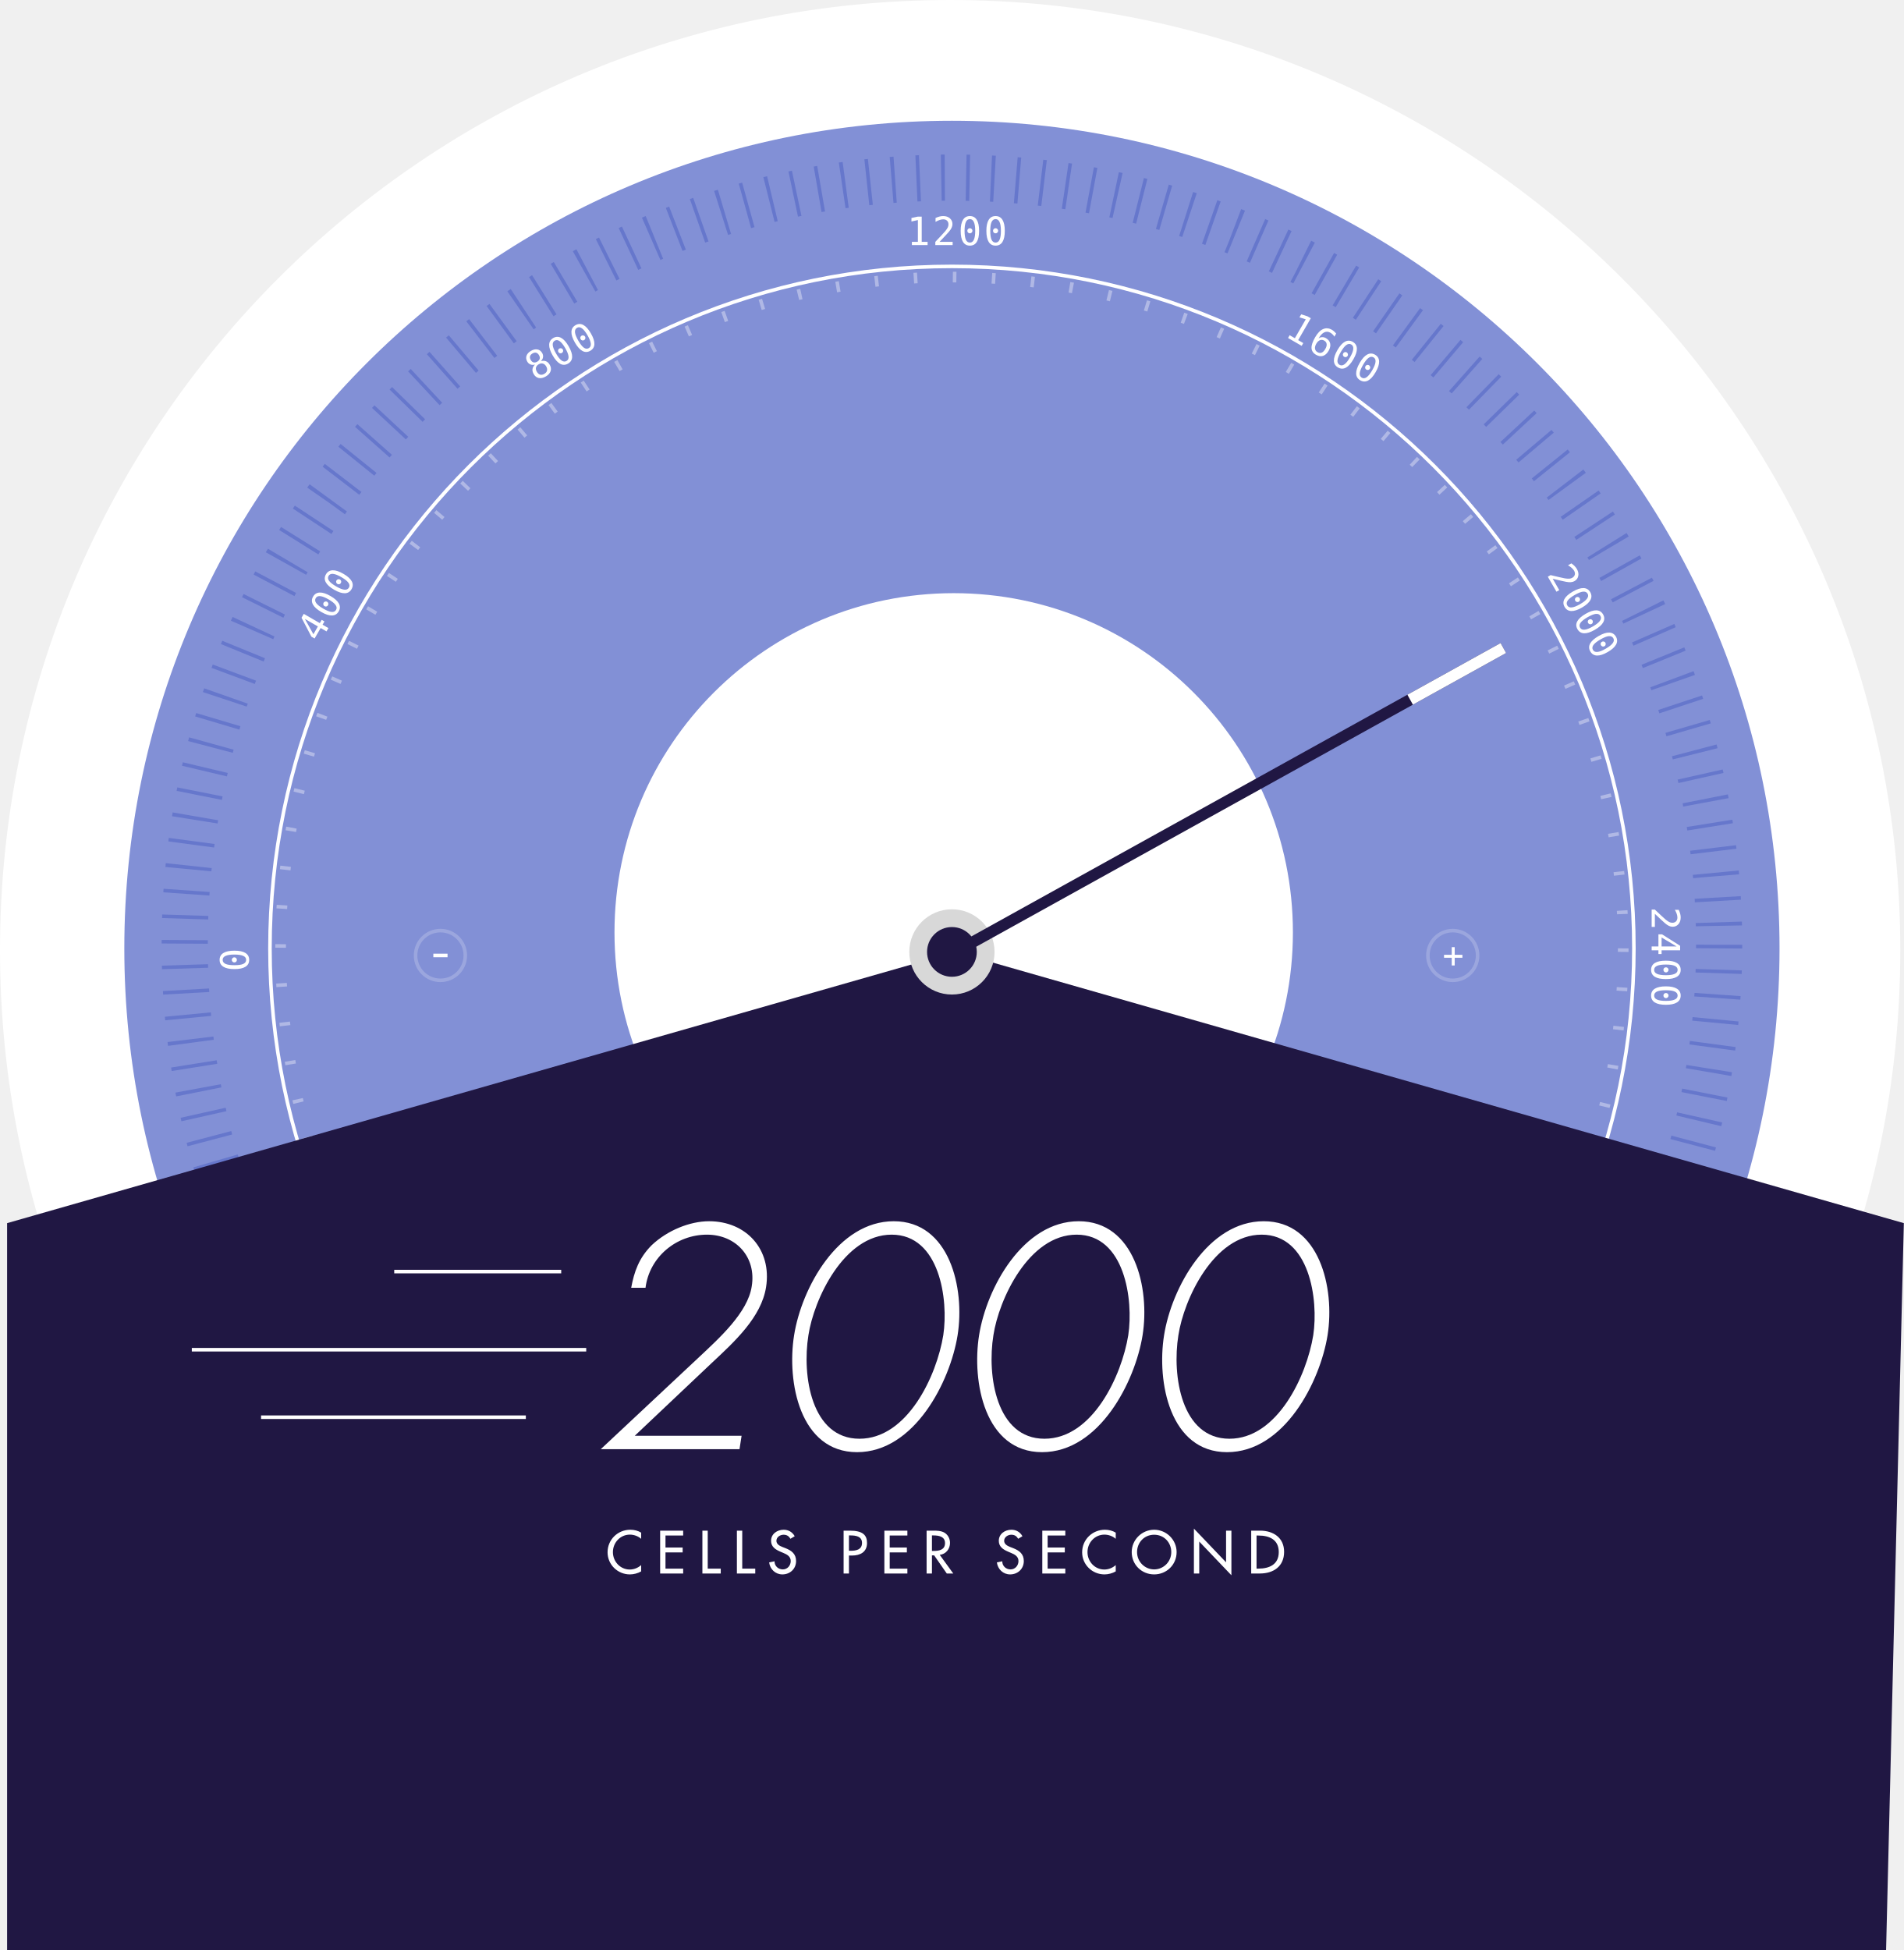
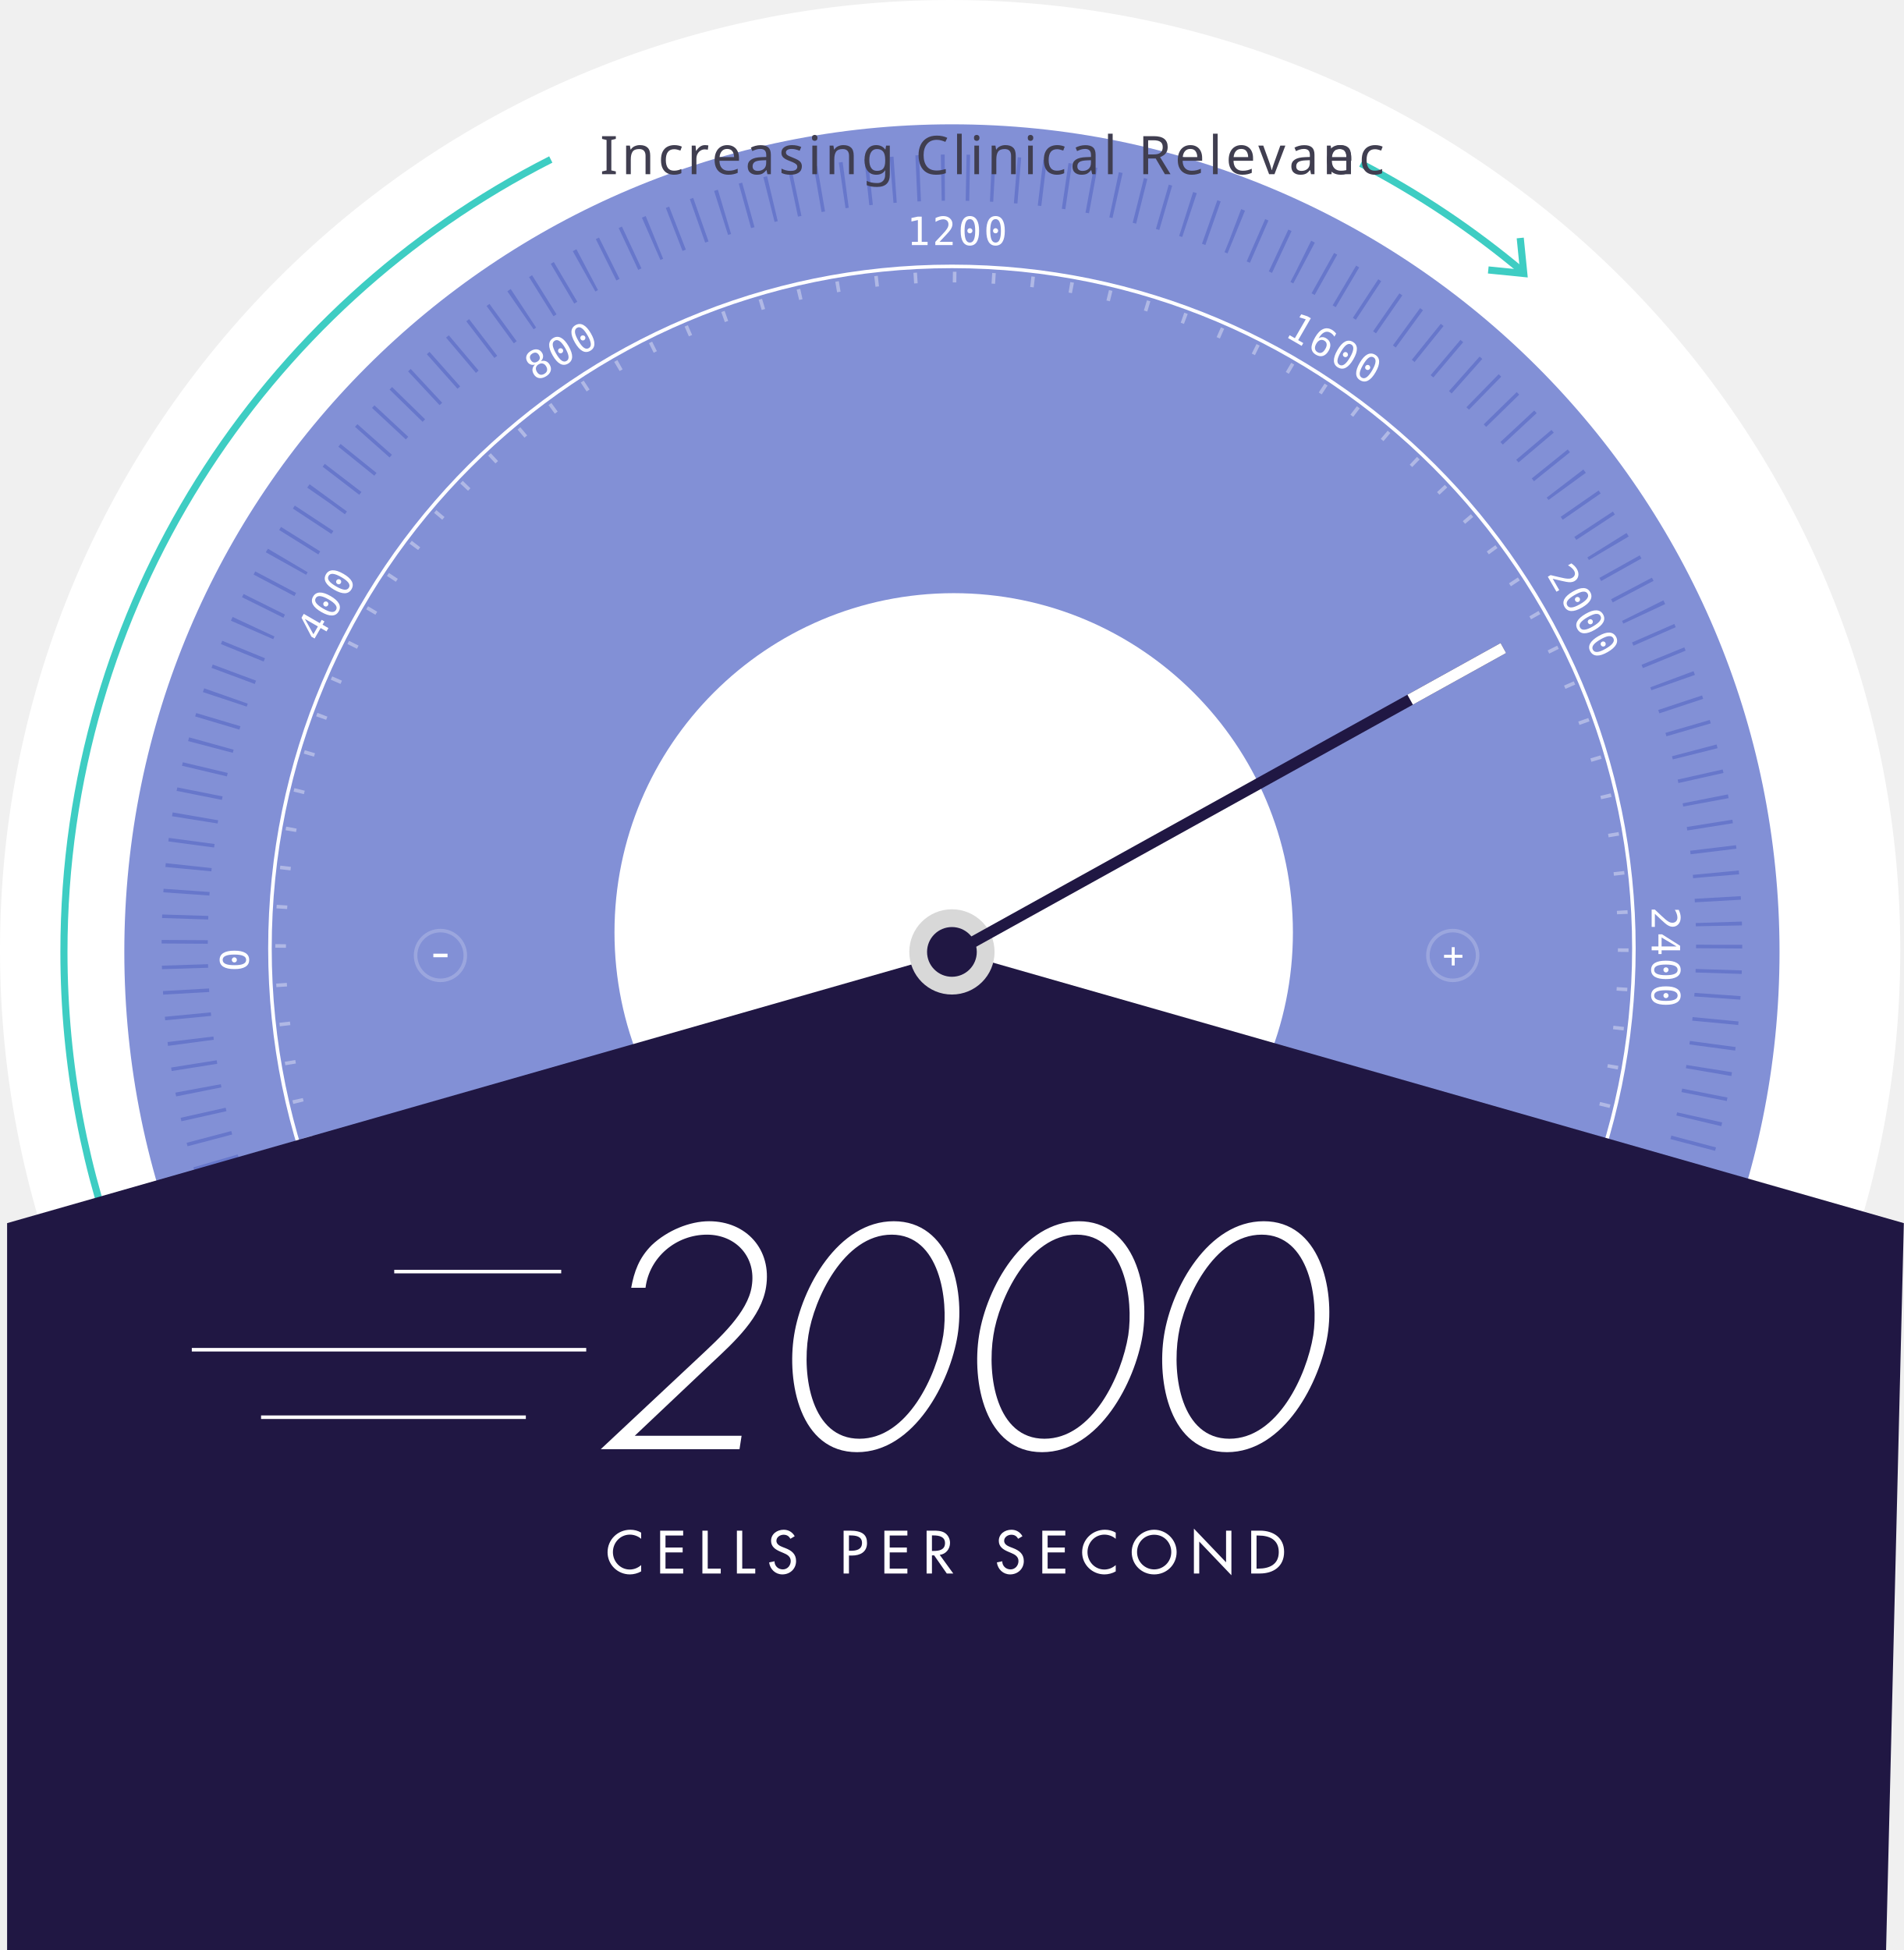
<svg xmlns="http://www.w3.org/2000/svg" width="536px" height="549px" viewBox="0 0 536 549" version="1.1">
  <defs />
  <g id="Page-1" stroke="none" stroke-width="1" fill="none" fill-rule="evenodd">
    <g id="home-04" transform="translate(-185, -2035)">
      <g id="speedometer" transform="translate(185, 2035)">
        <circle id="Oval-8" fill="#FFFFFF" cx="267.5" cy="267.5" r="267.5" />
-         <circle id="Oval-7" fill="#8290D6" cx="268" cy="267" r="233" />
+         <path d="M428.698,76.482 C414.727,64.747 399.453,54.513 383.125,46.027 M155.068,44.901 C73.738,86.151 18,170.566 18,268 C18,299.965 23.999,330.529 34.933,358.627" id="Oval-8" stroke="#3ECDC3" stroke-width="2" />
+         <circle id="Oval-7" fill="#8290D6" cx="268" cy="268" r="233" />
        <text id="1200" font-family="Inconsolata-Regular, Inconsolata" font-size="11" font-weight="normal" letter-spacing="0.611" fill="#FFFFFF">
          <tspan x="255.278" y="69">1200</tspan>
        </text>
        <text id="800" transform="translate(156.8995, 99.8995) rotate(-30) translate(-156.8995, -99.8995) " font-family="Inconsolata-Regular, Inconsolata" font-size="11" font-weight="normal" letter-spacing="0.611" fill="#FFFFFF">
          <tspan x="147.733" y="103.399">800</tspan>
        </text>
        <text id="400" transform="translate(91.5, 171.5) rotate(-60) translate(-91.5, -171.5) " font-family="Inconsolata-Regular, Inconsolata" font-size="11" font-weight="normal" letter-spacing="0.611" fill="#FFFFFF">
          <tspan x="82.333" y="175">400</tspan>
        </text>
        <text id="0" transform="translate(66.5, 270.5) rotate(-90) translate(-66.5, -270.5) " font-family="Inconsolata-Regular, Inconsolata" font-size="11" font-weight="normal" letter-spacing="0.611" fill="#FFFFFF">
          <tspan x="63.444" y="274">0</tspan>
        </text>
        <text id="2400" transform="translate(468.5, 267.5) rotate(-270) translate(-468.5, -267.5) " font-family="Inconsolata-Regular, Inconsolata" font-size="11" font-weight="normal" letter-spacing="0.611" fill="#FFFFFF">
          <tspan x="456.278" y="271">2400</tspan>
        </text>
        <text id="+" transform="translate(409.5, 269) rotate(-270) translate(-409.5, -269) " font-family="Inconsolata-Regular, Inconsolata" font-size="10" font-weight="normal" letter-spacing="0.556" fill="#FFFFFF">
          <tspan x="406.722" y="272.5">+</tspan>
        </text>
        <text id="2000" transform="translate(444.5, 170.5) rotate(-300) translate(-444.5, -170.5) " font-family="Inconsolata-Regular, Inconsolata" font-size="11" font-weight="normal" letter-spacing="0.611" fill="#FFFFFF">
          <tspan x="432.278" y="174">2000</tspan>
        </text>
        <text id="1600" transform="translate(373.7093, 97.51314) rotate(-330) translate(-373.7093, -97.51314) " font-family="Inconsolata-Regular, Inconsolata" font-size="11" font-weight="normal" letter-spacing="0.611" fill="#FFFFFF">
          <tspan x="361.487" y="101.013">1600</tspan>
        </text>
        <circle id="Oval-7" stroke="#FFFFFF" cx="268" cy="267" r="192" />
        <circle id="Oval-7" stroke-opacity="0.366" stroke="#FFFFFF" stroke-width="3" stroke-dasharray="1,10" cx="268" cy="267" r="189" />
-         <circle id="Oval-7" stroke="#6677CC" stroke-width="13" stroke-dasharray="1,6" cx="268" cy="266" r="216" />
+         <circle id="Oval-7" stroke="#6777CB" stroke-width="13" stroke-dasharray="1,6" cx="268" cy="266" r="216" />
        <circle id="Oval-4" fill="#FFFFFF" cx="268.5" cy="262.5" r="95.5" />
        <polygon id="Rectangle-8" fill="#201743" points="2 344.362 269 268 536 344.362 531 549 2 549" />
        <path d="M178.712,404.22 L200.384,383.724 C206.768,377.76 214.328,370.872 215.672,362.388 C217.352,351.804 210.128,343.824 199.628,343.824 C194.168,343.824 187.868,346.428 183.5,350.544 C179.888,354.156 178.544,358.02 177.704,362.556 L181.736,362.556 C182.828,353.904 190.388,347.604 199.04,347.604 C207.188,347.604 212.984,353.904 211.64,362.136 C210.548,369.528 202.484,376.752 196.856,382.044 L169.136,408 L208.196,408 L208.784,404.22 L178.712,404.22 Z M251.624,343.824 C267.332,343.824 271.7,362.64 269.6,375.912 C267.5,389.016 257.42,408.84 241.292,408.84 C225.164,408.84 221.468,389.016 223.568,375.912 C225.668,362.64 235.916,343.824 251.624,343.824 Z M241.964,405.06 C255.488,405.06 263.72,387.336 265.568,375.912 C267.08,365.916 264.56,347.604 251.036,347.604 C237.512,347.604 229.112,365.916 227.6,375.912 C225.752,387.336 228.44,405.06 241.964,405.06 Z M303.704,343.824 C319.412,343.824 323.78,362.64 321.68,375.912 C319.58,389.016 309.5,408.84 293.372,408.84 C277.244,408.84 273.548,389.016 275.648,375.912 C277.748,362.64 287.996,343.824 303.704,343.824 Z M294.044,405.06 C307.568,405.06 315.8,387.336 317.648,375.912 C319.16,365.916 316.64,347.604 303.116,347.604 C289.592,347.604 281.192,365.916 279.68,375.912 C277.832,387.336 280.52,405.06 294.044,405.06 Z M355.784,343.824 C371.492,343.824 375.86,362.64 373.76,375.912 C371.66,389.016 361.58,408.84 345.452,408.84 C329.324,408.84 325.628,389.016 327.728,375.912 C329.828,362.64 340.076,343.824 355.784,343.824 Z M346.124,405.06 C359.648,405.06 367.88,387.336 369.728,375.912 C371.24,365.916 368.72,347.604 355.196,347.604 C341.672,347.604 333.272,365.916 331.76,375.912 C329.912,387.336 332.6,405.06 346.124,405.06 Z" id="2000" fill="#FFFFFF" />
        <path d="M180.508,431.496 C179.596,430.936 178.524,430.68 177.468,430.68 C173.916,430.68 171.052,433.464 171.052,437.032 C171.052,440.52 173.9,443.256 177.34,443.256 C178.396,443.256 179.58,442.952 180.508,442.408 L180.508,440.632 C179.612,441.432 178.476,441.88 177.292,441.88 C174.604,441.88 172.556,439.624 172.556,436.984 C172.556,434.312 174.62,432.056 177.324,432.056 C178.46,432.056 179.644,432.472 180.508,433.24 L180.508,431.496 Z M185.855,443 L192.335,443 L192.335,441.624 L187.359,441.624 L187.359,437.064 L192.191,437.064 L192.191,435.688 L187.359,435.688 L187.359,432.312 L192.335,432.312 L192.335,430.936 L185.855,430.936 L185.855,443 Z M199.251,430.936 L197.747,430.936 L197.747,443 L202.915,443 L202.915,441.624 L199.251,441.624 L199.251,430.936 Z M208.966,430.936 L207.462,430.936 L207.462,443 L212.63,443 L212.63,441.624 L208.966,441.624 L208.966,430.936 Z M223.738,432.504 C223.082,431.336 221.978,430.68 220.634,430.68 C218.81,430.68 217.082,431.848 217.082,433.8 C217.082,435.48 218.33,436.264 219.706,436.856 L220.538,437.208 C221.578,437.64 222.618,438.2 222.618,439.496 C222.618,440.76 221.69,441.848 220.394,441.848 C219.098,441.848 218.042,440.888 218.058,439.56 L216.538,439.88 C216.794,441.816 218.314,443.256 220.266,443.256 C222.426,443.256 224.122,441.688 224.122,439.496 C224.122,437.48 222.842,436.536 221.13,435.864 L220.266,435.528 C219.514,435.24 218.586,434.744 218.586,433.8 C218.586,432.744 219.642,432.088 220.602,432.088 C221.514,432.088 222.09,432.472 222.538,433.224 L223.738,432.504 Z M239.009,437.944 L239.009,443 L237.505,443 L237.505,430.936 L239.233,430.936 C242.945,430.936 244.097,432.216 244.097,434.424 C244.097,436.968 242.161,437.944 239.873,437.944 L239.009,437.944 Z M239.009,432.28 L239.009,436.6 L239.489,436.6 C241.025,436.6 242.689,436.312 242.689,434.392 C242.689,432.504 240.897,432.28 239.409,432.28 L239.009,432.28 Z M248.98,443 L255.46,443 L255.46,441.624 L250.484,441.624 L250.484,437.064 L255.316,437.064 L255.316,435.688 L250.484,435.688 L250.484,432.312 L255.46,432.312 L255.46,430.936 L248.98,430.936 L248.98,443 Z M264.568,437.752 L268.376,443 L266.552,443 L263,437.896 L262.376,437.896 L262.376,443 L260.872,443 L260.872,430.936 L262.696,430.936 C263.768,430.936 264.92,430.952 265.88,431.496 C266.888,432.088 267.464,433.224 267.464,434.376 C267.464,436.104 266.312,437.544 264.568,437.752 Z M262.376,432.28 L262.376,436.648 L262.856,436.648 C264.392,436.648 266.056,436.36 266.056,434.44 C266.056,432.552 264.264,432.28 262.776,432.28 L262.376,432.28 Z M287.855,432.504 C287.199,431.336 286.095,430.68 284.751,430.68 C282.927,430.68 281.199,431.848 281.199,433.8 C281.199,435.48 282.447,436.264 283.823,436.856 L284.655,437.208 C285.695,437.64 286.735,438.2 286.735,439.496 C286.735,440.76 285.807,441.848 284.511,441.848 C283.215,441.848 282.159,440.888 282.175,439.56 L280.655,439.88 C280.911,441.816 282.431,443.256 284.383,443.256 C286.543,443.256 288.239,441.688 288.239,439.496 C288.239,437.48 286.959,436.536 285.247,435.864 L284.383,435.528 C283.631,435.24 282.703,434.744 282.703,433.8 C282.703,432.744 283.759,432.088 284.719,432.088 C285.631,432.088 286.207,432.472 286.655,433.224 L287.855,432.504 Z M293.443,443 L299.923,443 L299.923,441.624 L294.947,441.624 L294.947,437.064 L299.779,437.064 L299.779,435.688 L294.947,435.688 L294.947,432.312 L299.923,432.312 L299.923,430.936 L293.443,430.936 L293.443,443 Z M314.118,431.496 C313.206,430.936 312.134,430.68 311.078,430.68 C307.526,430.68 304.662,433.464 304.662,437.032 C304.662,440.52 307.51,443.256 310.95,443.256 C312.006,443.256 313.19,442.952 314.118,442.408 L314.118,440.632 C313.222,441.432 312.086,441.88 310.902,441.88 C308.214,441.88 306.166,439.624 306.166,436.984 C306.166,434.312 308.23,432.056 310.934,432.056 C312.07,432.056 313.254,432.472 314.118,433.24 L314.118,431.496 Z M324.938,430.68 C328.394,430.68 331.258,433.512 331.258,436.968 C331.258,440.552 328.426,443.256 324.938,443.256 C321.45,443.256 318.618,440.552 318.618,436.968 C318.618,433.512 321.482,430.68 324.938,430.68 Z M324.938,441.848 C327.546,441.848 329.754,439.72 329.754,436.968 C329.754,434.312 327.77,432.088 324.938,432.088 C322.106,432.088 320.122,434.312 320.122,436.968 C320.122,439.72 322.33,441.848 324.938,441.848 Z M336.125,443 L337.629,443 L337.629,434.008 L346.685,443.496 L346.685,430.936 L345.181,430.936 L345.181,439.848 L336.125,430.36 L336.125,443 Z M352.257,443 L352.257,430.936 L354.753,430.936 C358.449,430.936 361.521,432.888 361.521,436.904 C361.521,441.016 358.513,443 354.705,443 L352.257,443 Z M353.761,432.312 L353.761,441.624 L354.289,441.624 C357.361,441.624 360.017,440.472 360.017,436.968 C360.017,433.448 357.361,432.312 354.289,432.312 L353.761,432.312 Z" id="CELLS-PER-SECOND" fill="#FFFFFF" />
        <circle id="Oval-5" fill="#D8D8D8" cx="268" cy="268" r="12" />
        <circle id="Oval-10" fill="#201743" cx="268" cy="268" r="7" />
        <g id="Group-5" transform="translate(347.1531, 224.6247) rotate(-299) translate(-347.1531, -224.6247) translate(345.1531, 137.6247)">
          <rect id="Rectangle-10" fill="#201743" x="0.4" y="5.68434189e-14" width="3.2" height="174" />
          <rect id="Rectangle-12" fill="#FFFFFF" x="0.4" y="5.68434189e-14" width="3.2" height="30" />
        </g>
        <circle id="Oval-11" stroke-opacity="0.2" stroke="#FFFFFF" cx="409" cy="269" r="7" />
        <circle id="Oval-11-Copy" stroke-opacity="0.2" stroke="#FFFFFF" cx="124" cy="269" r="7" />
        <path d="M122,269 L126,269" id="Path-9" stroke="#FFFFFF" />
        <path d="M158,358 L110.989,358" id="Path-7" stroke="#FFFFFF" />
        <path d="M165.041,380 L54,380" id="Path-8" stroke="#FFFFFF" />
        <path d="M148.041,399 L73.5,399" id="Path-8-Copy" stroke="#FFFFFF" />
+         <g id="increasing" transform="translate(119, 25)">
+           <path d="M0.648,50.065 C41.524,18.656 92.597,0 148,0 C207.768,0 262.497,21.711 304.82,57.723 L280,57.723" id="Oval-8-Copy" />
+           <text id="Increasing-Clinical" font-family="FuturaStd-Medium, Futura Std" font-size="15" font-weight="400" letter-spacing="1" fill="#403E50">
+             <tspan x="49.91" y="24.04">Increasing Clinical Relevanc</tspan>
+             <tspan x="253.77" y="24.04">e</tspan>
+           </text>
+         </g>
+         <polyline id="Path-11" stroke="#3ECDC3" stroke-width="2" points="419 76 429 77 428 67" />
      </g>
    </g>
  </g>
</svg>
